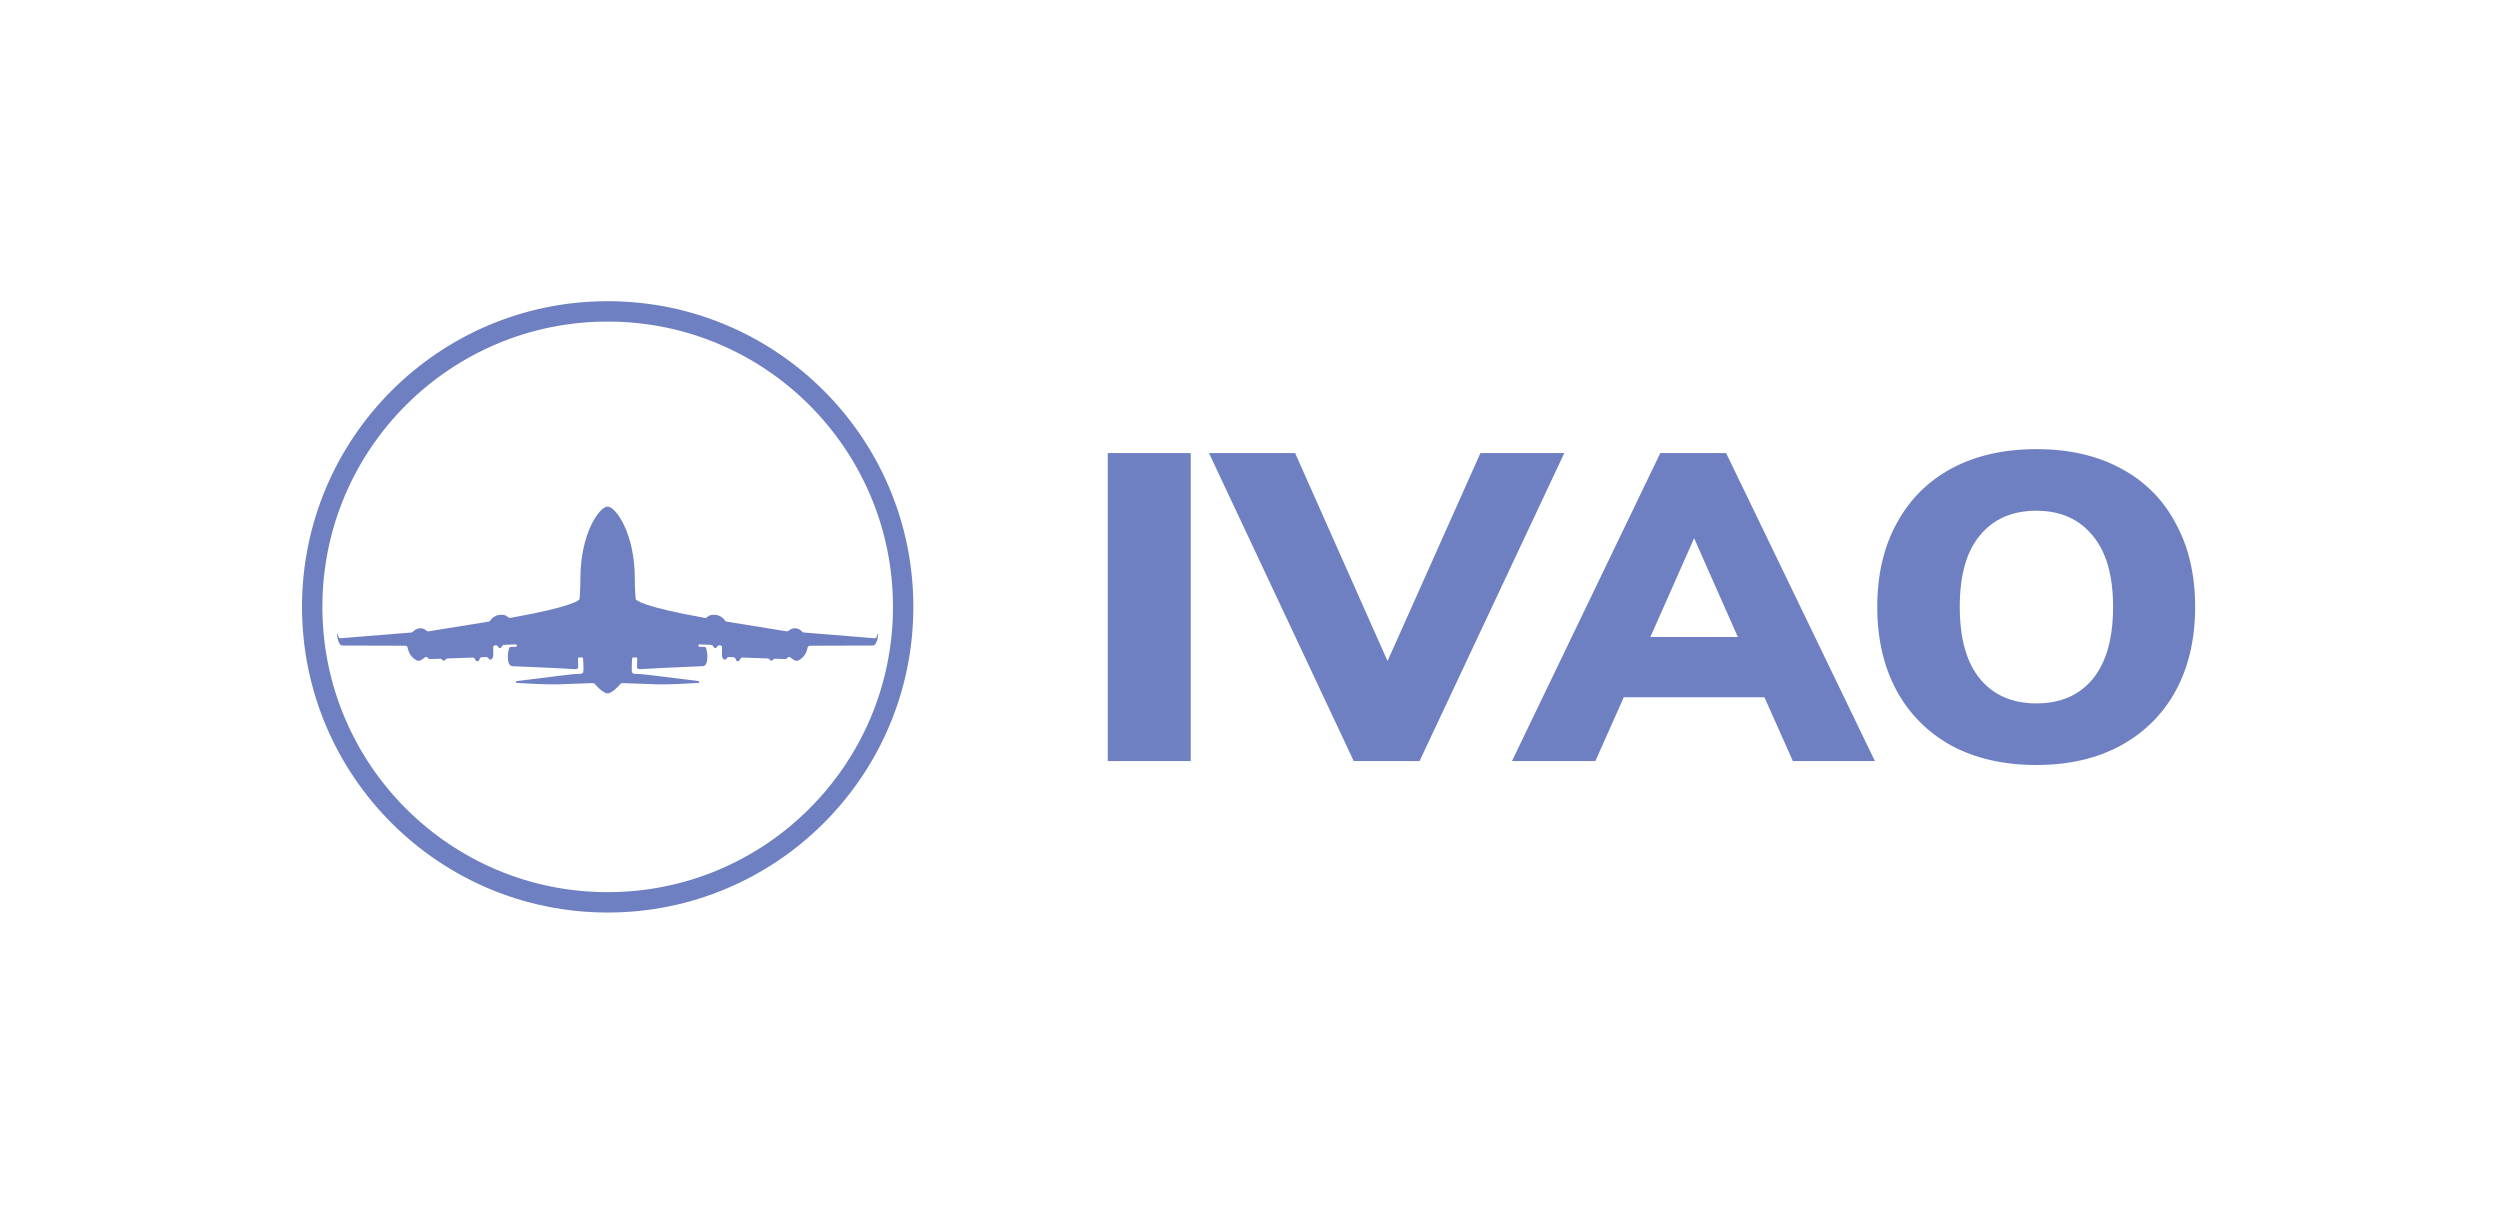
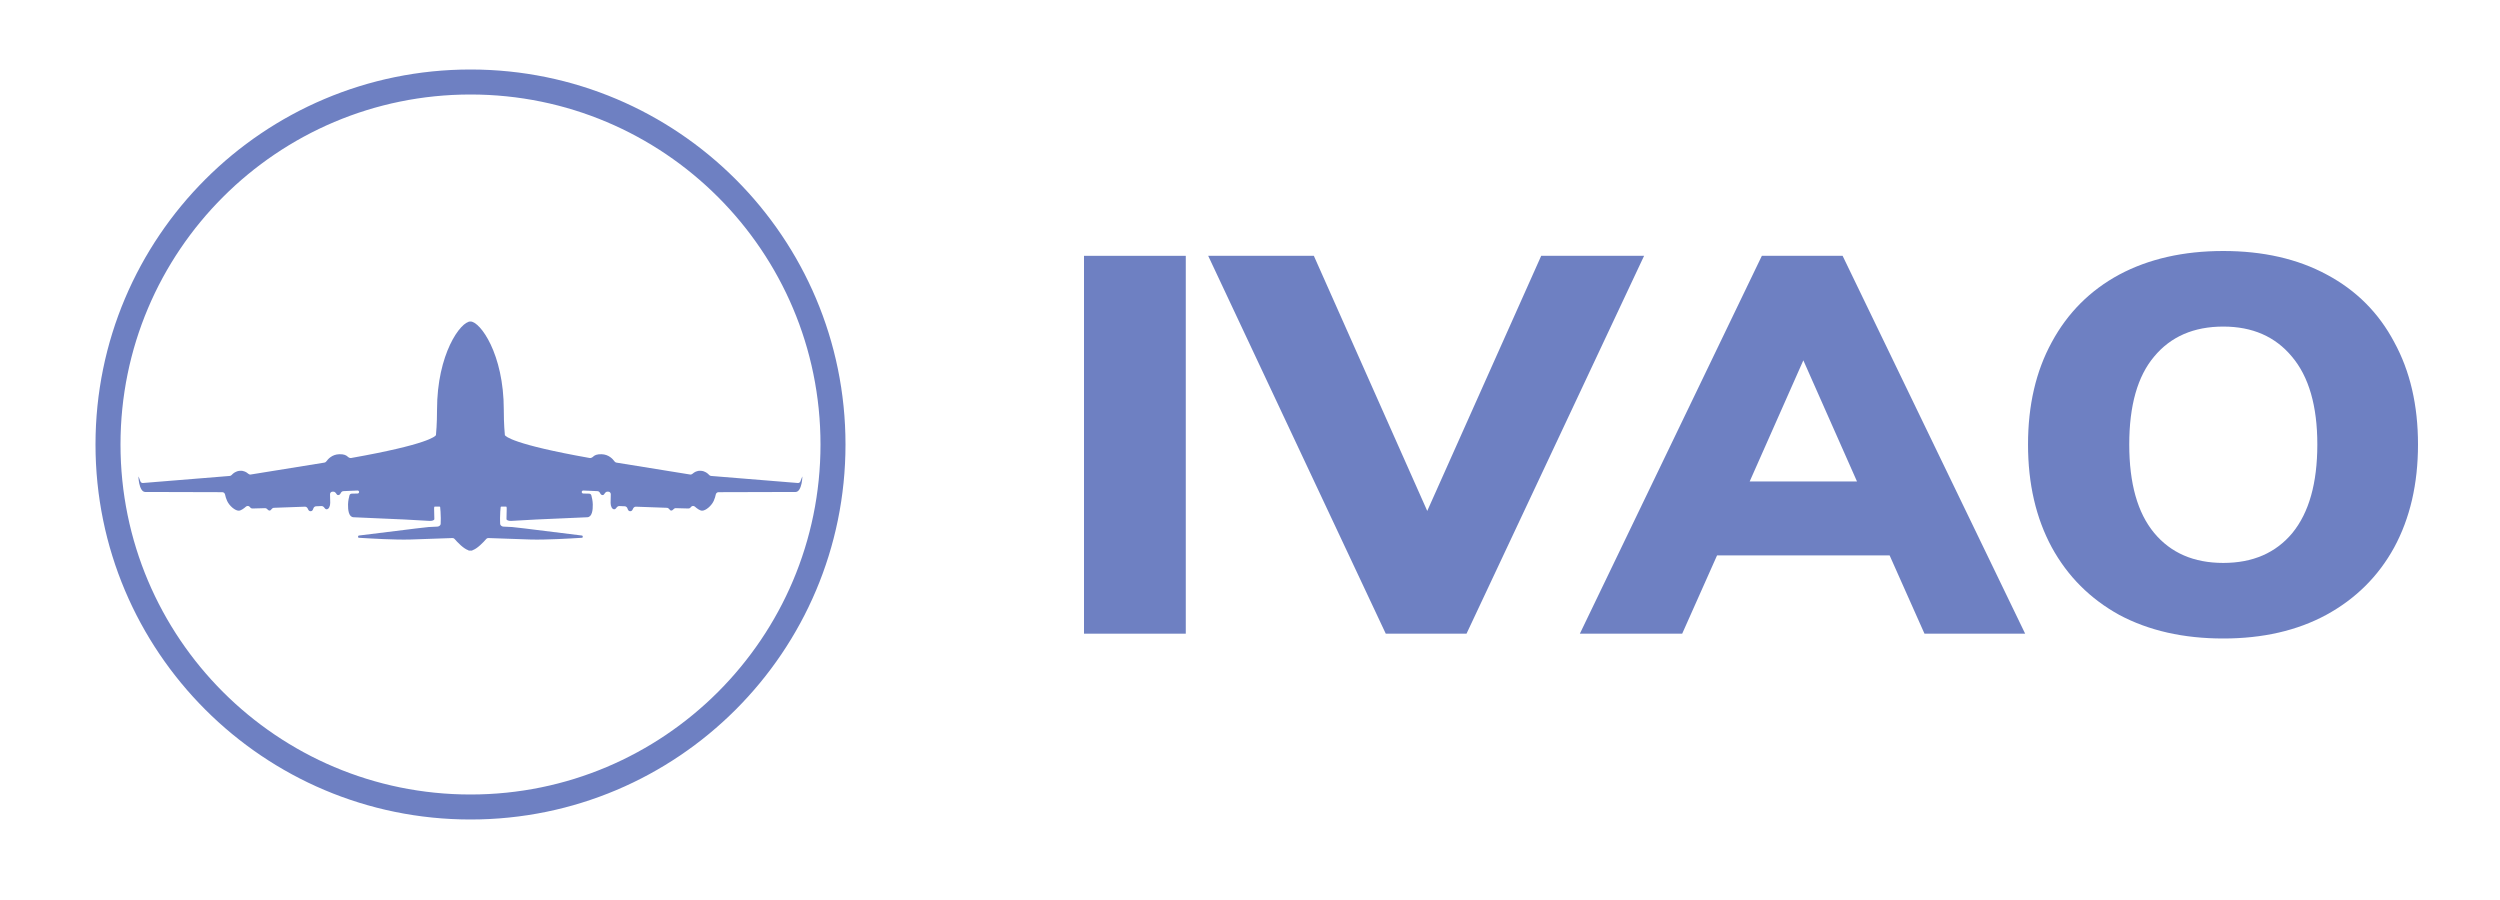
- <svg xmlns="http://www.w3.org/2000/svg" height="35" viewBox="0 0 6134 2979" opacity="0.6" fill="none">
-   <path d="M2718 1867.35V1111.65H2921.56V1867.35H2718Z" fill="#0D2C99" />
-   <path d="M3632.4 1111.65H3838.17L3483.04 1867.35H3321.52L2966.39 1111.65H3177.7L3404.49 1621.88L3632.4 1111.65Z" fill="#0D2C99" />
-   <path d="M4398.96 1867.35L4329.26 1710.85H3984.09L3914.39 1867.35H3709.73L4073.7 1111.65H4235.22L4600.31 1867.35H4398.96ZM4049.36 1562.93H4263.99L4156.68 1320.67L4049.36 1562.93Z" fill="#0D2C99" />
-   <path d="M4996.58 1877C4916.92 1877 4847.59 1861.28 4788.59 1829.84C4730.32 1797.68 4685.33 1752.66 4653.62 1694.77C4621.91 1636.17 4606.05 1567.57 4606.05 1488.96C4606.05 1410.36 4621.91 1342.11 4653.62 1284.23C4685.33 1225.63 4730.32 1180.61 4788.59 1149.16C4847.59 1117.72 4916.92 1102 4996.58 1102C5076.23 1102 5145.19 1117.72 5203.46 1149.16C5262.46 1180.61 5307.45 1225.63 5338.43 1284.23C5370.14 1342.11 5386 1410.36 5386 1488.96C5386 1567.57 5370.14 1636.17 5338.43 1694.77C5306.71 1752.66 5261.36 1797.68 5202.35 1829.84C5144.09 1861.28 5075.49 1877 4996.58 1877ZM4996.58 1725.86C5055.58 1725.86 5101.68 1705.85 5134.87 1665.83C5168.06 1625.1 5184.65 1566.14 5184.65 1488.96C5184.65 1411.79 5167.69 1353.19 5133.76 1313.17C5100.57 1273.15 5054.84 1253.14 4996.58 1253.14C4937.57 1253.14 4891.48 1273.15 4858.29 1313.17C4825.1 1352.47 4808.5 1411.07 4808.5 1488.96C4808.5 1566.86 4825.1 1625.81 4858.29 1665.83C4891.48 1705.85 4937.57 1725.86 4996.58 1725.86Z" fill="#0D2C99" />
-   <path d="M1491 2214C1891.41 2214 2216 1889.41 2216 1489C2216 1088.59 1891.41 764 1491 764C1090.59 764 766 1088.59 766 1489C766 1889.41 1090.59 2214 1491 2214Z" stroke="#0D2C99" stroke-width="50" stroke-miterlimit="10" />
-   <path fill-rule="evenodd" clip-rule="evenodd" d="M1360.08 1659.66C1360.35 1659.62 1402.39 1654.28 1407.31 1654.07C1407.9 1654.04 1408.67 1654.01 1409.58 1653.97C1413.69 1653.8 1420.51 1653.52 1425.14 1653.2C1427.9 1653.01 1431.18 1650.72 1431.34 1647.96C1431.45 1646.06 1431.47 1643.75 1431.49 1641.37C1431.5 1639.64 1431.52 1637.88 1431.57 1636.21C1431.57 1628.94 1430.77 1617.06 1430.33 1614.31C1430.3 1614.14 1430.22 1613.93 1430.12 1613.78C1429.84 1613.34 1429.34 1613.2 1428.82 1613.2H1419.54C1418.08 1613.2 1418.04 1616.86 1418.24 1619.04C1418.25 1619.16 1418.26 1619.28 1418.26 1619.4C1418.31 1621.23 1418.69 1636.13 1418.69 1638.15C1418.69 1640.3 1414.61 1642.02 1409.45 1641.81C1404.34 1641.59 1359.92 1639.05 1359.22 1639.01C1359.2 1639.01 1359.23 1639.01 1359.21 1639.01C1358.51 1638.98 1266.65 1634.92 1257.02 1634.49C1247.36 1634.06 1245.86 1619.86 1246.07 1608.89C1246.21 1601.69 1247.84 1594.68 1248.93 1590.71C1249.49 1588.69 1251.32 1587.35 1253.41 1587.3L1265.27 1587.03C1266.97 1586.99 1268.3 1585.53 1268.18 1583.83C1268.06 1582.21 1266.69 1580.99 1265.07 1581.05L1236.71 1582.27C1234.39 1582.37 1232.5 1584.08 1231.49 1586.16C1230.53 1588.15 1228.96 1590.18 1226.54 1590.18C1224.83 1590.18 1223.74 1589.25 1223.04 1588.07C1221.61 1585.63 1219.46 1583.17 1216.63 1583.27L1214.89 1583.33C1212.17 1583.43 1210.03 1585.68 1210.08 1588.39C1210.16 1593.66 1210.3 1601.85 1210.44 1605.88C1210.44 1612.34 1207.64 1618.36 1203.56 1618.57C1201.53 1618.66 1200.19 1617.55 1199.32 1616.21C1197.9 1614.03 1195.77 1611.99 1193.17 1612.1L1181.95 1612.57C1179.27 1612.68 1177.21 1614.92 1176.47 1617.5C1175.75 1619.95 1174.3 1622.45 1171.36 1622.45C1168.39 1622.67 1166.71 1620.23 1165.79 1617.8C1164.84 1615.32 1162.62 1613.27 1159.96 1613.37L1097.63 1615.61C1095.3 1615.69 1093.63 1617.62 1092.07 1619.43C1091.88 1619.65 1091.69 1619.87 1091.5 1620.08C1090.94 1620.71 1090.18 1621.16 1089.13 1621.16C1087.64 1621.16 1086.47 1620.33 1085.61 1619.35C1084.17 1617.71 1082.29 1616.25 1080.11 1616.31L1054.76 1617C1053.28 1617.05 1051.85 1616.43 1050.87 1615.32L1049.39 1613.64C1047.44 1611.44 1044.01 1611.37 1041.81 1613.32C1037.86 1616.83 1031.74 1621.51 1027.3 1621.37C1020.22 1621.37 1008.62 1611.69 1004.12 1601.58C1001.89 1596.6 1000.77 1592.35 1000.2 1589.32C999.685 1586.61 997.463 1584.37 994.707 1584.36C969.118 1584.28 851.587 1583.94 840.307 1583.94C827.64 1583.73 826.352 1551.03 827.21 1553.18C827.749 1554.53 829.555 1559.35 830.827 1562.76C831.61 1564.86 833.689 1566.18 835.921 1566L1009.56 1551.88C1011.13 1551.75 1012.55 1550.89 1013.59 1549.7C1016.04 1546.94 1021.42 1542.17 1029.88 1541.57C1037.92 1540.99 1043.46 1544.74 1046.25 1547.29C1047.64 1548.56 1049.51 1549.34 1051.37 1549.04L1198.95 1525.19C1200.5 1524.94 1201.85 1523.97 1202.75 1522.68C1205.78 1518.34 1214.09 1508.77 1228.68 1508.44C1237.76 1508.09 1242.57 1510.65 1245.05 1513.03C1246.93 1514.84 1249.65 1516.47 1252.21 1516.01C1406.09 1488.75 1420.51 1472.61 1421.79 1470.41C1421.89 1470.24 1421.92 1470.06 1421.94 1469.86C1422.2 1467.32 1424.05 1448.04 1424.05 1419.82C1424.05 1307.32 1471.5 1243 1490.61 1243C1490.68 1243 1490.75 1243.01 1490.82 1243.02C1490.89 1243.01 1490.97 1243 1491.04 1243C1510.14 1243 1557.59 1307.32 1557.59 1419.82C1557.59 1448.04 1559.45 1467.32 1559.71 1469.86C1559.73 1470.06 1559.76 1470.24 1559.86 1470.41C1561.14 1472.61 1575.56 1488.75 1729.43 1516.01C1732 1516.47 1734.71 1514.84 1736.59 1513.03C1739.08 1510.65 1743.88 1508.09 1752.96 1508.44C1767.55 1508.77 1775.87 1518.34 1778.9 1522.68C1779.8 1523.97 1781.14 1524.94 1782.69 1525.19L1930.28 1549.04C1932.13 1549.34 1934 1548.56 1935.39 1547.29C1938.18 1544.74 1943.73 1540.99 1951.77 1541.57C1960.23 1542.17 1965.61 1546.94 1968.05 1549.7C1969.09 1550.89 1970.51 1551.75 1972.09 1551.88L2145.73 1566C2147.96 1566.18 2150.04 1564.86 2150.82 1562.76C2152.09 1559.35 2153.9 1554.53 2154.44 1553.18C2155.29 1551.03 2154.01 1583.73 2141.34 1583.94C2130.06 1583.94 2012.53 1584.28 1986.94 1584.36C1984.18 1584.37 1981.96 1586.61 1981.45 1589.32C1980.88 1592.35 1979.75 1596.6 1977.53 1601.58C1973.02 1611.69 1961.43 1621.37 1954.34 1621.37C1949.91 1621.51 1943.79 1616.83 1939.83 1613.32C1937.63 1611.37 1934.2 1611.44 1932.26 1613.64L1930.77 1615.32C1929.79 1616.43 1928.37 1617.05 1926.89 1617L1901.54 1616.31C1899.36 1616.25 1897.47 1617.71 1896.03 1619.35C1895.17 1620.33 1894 1621.16 1892.51 1621.16C1891.47 1621.16 1890.7 1620.71 1890.14 1620.08C1889.95 1619.87 1889.76 1619.65 1889.57 1619.43C1888.01 1617.62 1886.34 1615.69 1884.02 1615.61L1821.68 1613.37C1819.02 1613.27 1816.8 1615.32 1815.86 1617.8C1814.93 1620.23 1813.26 1622.67 1810.28 1622.45C1807.34 1622.45 1805.89 1619.95 1805.18 1617.5C1804.43 1614.92 1802.37 1612.68 1799.7 1612.57L1788.48 1612.1C1785.88 1611.99 1783.75 1614.03 1782.33 1616.21C1781.45 1617.55 1780.11 1618.66 1778.08 1618.57C1774 1618.36 1771.21 1612.34 1771.21 1605.88C1771.35 1601.85 1771.49 1593.66 1771.57 1588.39C1771.61 1585.68 1769.47 1583.43 1766.76 1583.33L1765.01 1583.27C1762.18 1583.17 1760.04 1585.63 1758.6 1588.07C1757.91 1589.25 1756.82 1590.18 1755.11 1590.18C1752.69 1590.18 1751.11 1588.15 1750.15 1586.16C1749.14 1584.08 1747.25 1582.37 1744.94 1582.27L1716.57 1581.05C1714.96 1580.99 1713.58 1582.21 1713.47 1583.83C1713.34 1585.53 1714.67 1586.99 1716.38 1587.03L1728.23 1587.3C1730.32 1587.35 1732.16 1588.69 1732.71 1590.71C1733.81 1594.68 1735.43 1601.69 1735.57 1608.89C1735.79 1619.86 1734.28 1634.06 1724.62 1634.49C1715 1634.92 1623.14 1638.98 1622.43 1639.01C1622.41 1639.01 1622.44 1639.01 1622.42 1639.01C1621.72 1639.05 1577.3 1641.59 1572.19 1641.81C1567.04 1642.02 1562.96 1640.3 1562.96 1638.15C1562.96 1636.13 1563.34 1621.23 1563.38 1619.4C1563.39 1619.28 1563.39 1619.16 1563.41 1619.04C1563.6 1616.86 1563.56 1613.2 1562.1 1613.2H1552.82C1552.3 1613.2 1551.8 1613.34 1551.52 1613.78C1551.43 1613.93 1551.35 1614.14 1551.32 1614.31C1550.88 1617.06 1550.08 1628.94 1550.08 1636.21C1550.13 1637.88 1550.14 1639.64 1550.16 1641.37C1550.18 1643.75 1550.2 1646.06 1550.31 1647.96C1550.46 1650.72 1553.75 1653.01 1556.5 1653.2C1561.32 1653.54 1568.51 1653.83 1572.6 1654C1573.27 1654.02 1573.86 1654.05 1574.34 1654.07C1579.26 1654.28 1621.29 1659.62 1621.57 1659.66L1621.57 1659.66L1621.6 1659.66C1623.42 1659.89 1711.55 1670.63 1713.89 1671.06C1716.25 1671.49 1716.03 1675.58 1713.89 1675.58C1713.53 1675.58 1711.54 1675.7 1708.29 1675.9C1691.75 1676.91 1642.59 1679.92 1610.84 1679.02C1577.74 1677.9 1536.91 1676.46 1526.57 1676.09C1525 1676.04 1523.53 1676.71 1522.5 1677.9C1517.9 1683.25 1504.26 1698.22 1493.91 1700.8C1494.5 1701.04 1495.14 1701.17 1495.82 1701.17H1491.04H1490.61H1485.82C1486.5 1701.17 1487.15 1701.04 1487.74 1700.8C1477.38 1698.22 1463.75 1683.25 1459.14 1677.9C1458.12 1676.71 1456.65 1676.04 1455.08 1676.09C1444.74 1676.46 1403.91 1677.9 1370.81 1679.02C1339.05 1679.92 1289.9 1676.91 1273.35 1675.9C1270.1 1675.7 1268.11 1675.58 1267.76 1675.58C1265.61 1675.58 1265.4 1671.49 1267.76 1671.06C1270.12 1670.63 1359.8 1659.69 1360.07 1659.66L1360.08 1659.66ZM1490.82 1696.44C1490.83 1696.29 1490.83 1696.13 1490.83 1695.98C1490.82 1695.96 1490.82 1695.94 1490.82 1695.91C1490.82 1695.94 1490.82 1695.96 1490.82 1695.98C1490.81 1696.13 1490.81 1696.29 1490.82 1696.44Z" fill="#0D2C99" />
+ <svg xmlns="http://www.w3.org/2000/svg" height="20" viewBox="0 0 5000 1800" opacity="0.6" fill="none">
+   <g transform="translate(-550, -600)">
+     <path d="M2718 1867.35V1111.65H2921.56V1867.35H2718Z" fill="#0D2C99" />
+     <path d="M3632.4 1111.65H3838.17L3483.04 1867.35H3321.52L2966.39 1111.65H3177.7L3404.49 1621.88L3632.4 1111.65Z" fill="#0D2C99" />
+     <path d="M4398.96 1867.35L4329.26 1710.85H3984.09L3914.39 1867.35H3709.73L4073.7 1111.65H4235.22L4600.31 1867.35H4398.96ZM4049.36 1562.93H4263.99L4156.68 1320.67L4049.36 1562.93Z" fill="#0D2C99" />
+     <path d="M4996.58 1877C4916.92 1877 4847.59 1861.28 4788.59 1829.84C4730.32 1797.68 4685.33 1752.66 4653.62 1694.77C4621.91 1636.17 4606.05 1567.57 4606.05 1488.96C4606.05 1410.36 4621.91 1342.11 4653.62 1284.23C4685.33 1225.63 4730.32 1180.61 4788.59 1149.16C4847.59 1117.72 4916.92 1102 4996.58 1102C5076.23 1102 5145.19 1117.72 5203.46 1149.16C5262.46 1180.61 5307.45 1225.63 5338.43 1284.23C5370.14 1342.11 5386 1410.36 5386 1488.96C5386 1567.57 5370.14 1636.17 5338.43 1694.77C5306.71 1752.66 5261.36 1797.68 5202.35 1829.84C5144.09 1861.28 5075.49 1877 4996.58 1877ZM4996.58 1725.86C5055.58 1725.86 5101.68 1705.85 5134.87 1665.83C5168.06 1625.1 5184.65 1566.14 5184.65 1488.96C5184.65 1411.79 5167.69 1353.19 5133.76 1313.17C5100.57 1273.15 5054.84 1253.14 4996.58 1253.14C4937.57 1253.14 4891.48 1273.15 4858.29 1313.17C4825.1 1352.47 4808.5 1411.07 4808.5 1488.96C4808.5 1566.86 4825.1 1625.81 4858.29 1665.83C4891.48 1705.85 4937.57 1725.86 4996.58 1725.86Z" fill="#0D2C99" />
+     <path d="M1491 2214C1891.41 2214 2216 1889.41 2216 1489C2216 1088.59 1891.41 764 1491 764C1090.59 764 766 1088.59 766 1489C766 1889.41 1090.59 2214 1491 2214Z" stroke="#0D2C99" stroke-width="50" stroke-miterlimit="10" />
+     <path fill-rule="evenodd" clip-rule="evenodd" d="M1360.08 1659.66C1360.35 1659.62 1402.39 1654.28 1407.31 1654.07C1407.9 1654.04 1408.67 1654.01 1409.58 1653.97C1413.69 1653.8 1420.51 1653.52 1425.14 1653.2C1427.9 1653.01 1431.18 1650.72 1431.34 1647.96C1431.45 1646.06 1431.47 1643.75 1431.49 1641.37C1431.5 1639.64 1431.52 1637.88 1431.57 1636.21C1431.57 1628.94 1430.77 1617.06 1430.33 1614.31C1430.3 1614.14 1430.22 1613.93 1430.12 1613.78C1429.84 1613.34 1429.34 1613.2 1428.82 1613.2H1419.54C1418.08 1613.2 1418.04 1616.86 1418.24 1619.04C1418.25 1619.16 1418.26 1619.28 1418.26 1619.4C1418.31 1621.23 1418.69 1636.13 1418.69 1638.15C1418.69 1640.3 1414.61 1642.02 1409.45 1641.81C1404.34 1641.59 1359.92 1639.05 1359.22 1639.01C1359.2 1639.01 1359.23 1639.01 1359.21 1639.01C1358.51 1638.98 1266.65 1634.92 1257.02 1634.49C1247.36 1634.06 1245.86 1619.86 1246.07 1608.89C1246.21 1601.69 1247.84 1594.68 1248.93 1590.71C1249.49 1588.69 1251.32 1587.35 1253.41 1587.3L1265.27 1587.03C1266.97 1586.99 1268.3 1585.53 1268.18 1583.83C1268.06 1582.21 1266.69 1580.99 1265.07 1581.05L1236.71 1582.27C1234.39 1582.37 1232.5 1584.08 1231.49 1586.16C1230.53 1588.15 1228.96 1590.18 1226.54 1590.18C1224.83 1590.18 1223.74 1589.25 1223.04 1588.07C1221.61 1585.63 1219.46 1583.17 1216.63 1583.27L1214.89 1583.33C1212.17 1583.43 1210.03 1585.68 1210.08 1588.39C1210.16 1593.66 1210.3 1601.85 1210.44 1605.88C1210.44 1612.34 1207.64 1618.36 1203.56 1618.57C1201.53 1618.66 1200.19 1617.55 1199.32 1616.21C1197.9 1614.03 1195.77 1611.99 1193.17 1612.1L1181.95 1612.57C1179.27 1612.68 1177.21 1614.92 1176.47 1617.5C1175.75 1619.95 1174.3 1622.45 1171.36 1622.45C1168.39 1622.67 1166.71 1620.23 1165.79 1617.8C1164.84 1615.32 1162.62 1613.27 1159.96 1613.37L1097.63 1615.61C1095.3 1615.69 1093.63 1617.62 1092.07 1619.43C1091.88 1619.65 1091.69 1619.87 1091.5 1620.08C1090.94 1620.71 1090.18 1621.16 1089.13 1621.16C1087.64 1621.16 1086.47 1620.33 1085.61 1619.35C1084.17 1617.71 1082.29 1616.25 1080.11 1616.31L1054.76 1617C1053.28 1617.05 1051.85 1616.43 1050.87 1615.32L1049.39 1613.64C1047.44 1611.44 1044.01 1611.37 1041.81 1613.32C1037.86 1616.83 1031.74 1621.51 1027.3 1621.37C1020.22 1621.37 1008.62 1611.69 1004.12 1601.58C1001.89 1596.6 1000.77 1592.35 1000.2 1589.32C999.685 1586.61 997.463 1584.37 994.707 1584.36C969.118 1584.28 851.587 1583.94 840.307 1583.94C827.64 1583.73 826.352 1551.03 827.21 1553.18C827.749 1554.53 829.555 1559.35 830.827 1562.76C831.61 1564.86 833.689 1566.18 835.921 1566L1009.56 1551.88C1011.13 1551.75 1012.55 1550.89 1013.59 1549.7C1016.04 1546.94 1021.42 1542.17 1029.88 1541.57C1037.92 1540.99 1043.46 1544.74 1046.25 1547.29C1047.64 1548.56 1049.51 1549.34 1051.37 1549.04L1198.95 1525.19C1200.5 1524.94 1201.85 1523.97 1202.75 1522.68C1205.78 1518.34 1214.09 1508.77 1228.68 1508.44C1237.76 1508.09 1242.57 1510.65 1245.05 1513.03C1246.93 1514.84 1249.65 1516.47 1252.21 1516.01C1406.09 1488.75 1420.51 1472.61 1421.79 1470.41C1421.89 1470.24 1421.92 1470.06 1421.94 1469.86C1422.2 1467.32 1424.05 1448.04 1424.05 1419.82C1424.05 1307.32 1471.5 1243 1490.61 1243C1490.68 1243 1490.75 1243.01 1490.82 1243.02C1490.89 1243.01 1490.97 1243 1491.04 1243C1510.14 1243 1557.59 1307.32 1557.59 1419.82C1557.59 1448.04 1559.45 1467.32 1559.71 1469.86C1559.73 1470.06 1559.76 1470.24 1559.86 1470.41C1561.14 1472.61 1575.56 1488.75 1729.43 1516.01C1732 1516.47 1734.71 1514.84 1736.59 1513.03C1739.08 1510.65 1743.88 1508.09 1752.96 1508.44C1767.55 1508.77 1775.87 1518.34 1778.9 1522.68C1779.8 1523.97 1781.14 1524.94 1782.69 1525.19L1930.28 1549.04C1932.13 1549.34 1934 1548.56 1935.39 1547.29C1938.18 1544.74 1943.73 1540.99 1951.77 1541.57C1960.23 1542.17 1965.61 1546.94 1968.05 1549.7C1969.09 1550.89 1970.51 1551.75 1972.09 1551.88L2145.73 1566C2147.96 1566.18 2150.04 1564.86 2150.82 1562.76C2152.09 1559.35 2153.9 1554.53 2154.44 1553.18C2155.29 1551.03 2154.01 1583.73 2141.34 1583.94C2130.06 1583.94 2012.53 1584.28 1986.94 1584.36C1984.18 1584.37 1981.96 1586.61 1981.45 1589.32C1980.88 1592.35 1979.75 1596.6 1977.53 1601.58C1973.02 1611.69 1961.43 1621.37 1954.34 1621.37C1949.91 1621.51 1943.79 1616.83 1939.83 1613.32C1937.63 1611.37 1934.2 1611.44 1932.26 1613.64L1930.77 1615.32C1929.79 1616.43 1928.37 1617.05 1926.89 1617L1901.54 1616.31C1899.36 1616.25 1897.47 1617.71 1896.03 1619.35C1895.17 1620.33 1894 1621.16 1892.51 1621.16C1891.47 1621.16 1890.7 1620.71 1890.14 1620.08C1889.95 1619.87 1889.76 1619.65 1889.57 1619.43C1888.01 1617.62 1886.34 1615.69 1884.02 1615.61L1821.68 1613.37C1819.02 1613.27 1816.8 1615.32 1815.86 1617.8C1814.93 1620.23 1813.26 1622.67 1810.28 1622.45C1807.34 1622.45 1805.89 1619.95 1805.18 1617.5C1804.43 1614.92 1802.37 1612.68 1799.7 1612.57L1788.48 1612.1C1785.88 1611.99 1783.75 1614.03 1782.33 1616.21C1781.45 1617.55 1780.11 1618.66 1778.08 1618.57C1774 1618.36 1771.21 1612.34 1771.21 1605.88C1771.35 1601.85 1771.49 1593.66 1771.57 1588.39C1771.61 1585.68 1769.47 1583.43 1766.76 1583.33L1765.01 1583.27C1762.18 1583.17 1760.04 1585.63 1758.6 1588.07C1757.91 1589.25 1756.82 1590.18 1755.11 1590.18C1752.69 1590.18 1751.11 1588.15 1750.15 1586.16C1749.14 1584.08 1747.25 1582.37 1744.94 1582.27L1716.57 1581.05C1714.96 1580.99 1713.58 1582.21 1713.47 1583.83C1713.34 1585.53 1714.67 1586.99 1716.38 1587.03L1728.23 1587.3C1730.32 1587.35 1732.16 1588.69 1732.71 1590.71C1733.81 1594.68 1735.43 1601.69 1735.57 1608.89C1735.79 1619.86 1734.28 1634.06 1724.62 1634.49C1715 1634.92 1623.14 1638.98 1622.43 1639.01C1622.41 1639.01 1622.44 1639.01 1622.42 1639.01C1621.72 1639.05 1577.3 1641.59 1572.19 1641.81C1567.04 1642.02 1562.96 1640.3 1562.96 1638.15C1562.96 1636.13 1563.34 1621.23 1563.38 1619.4C1563.39 1619.28 1563.39 1619.16 1563.41 1619.04C1563.6 1616.86 1563.56 1613.2 1562.1 1613.2H1552.82C1552.3 1613.2 1551.8 1613.34 1551.52 1613.78C1551.43 1613.93 1551.35 1614.14 1551.32 1614.31C1550.88 1617.06 1550.08 1628.94 1550.08 1636.21C1550.13 1637.88 1550.14 1639.64 1550.16 1641.37C1550.18 1643.75 1550.2 1646.06 1550.31 1647.96C1550.46 1650.72 1553.75 1653.01 1556.5 1653.2C1561.32 1653.54 1568.51 1653.83 1572.6 1654C1573.27 1654.02 1573.86 1654.05 1574.34 1654.07C1579.26 1654.28 1621.29 1659.62 1621.57 1659.66L1621.57 1659.66L1621.6 1659.66C1623.42 1659.89 1711.55 1670.63 1713.89 1671.06C1716.25 1671.49 1716.03 1675.58 1713.89 1675.58C1713.53 1675.58 1711.54 1675.7 1708.29 1675.9C1691.75 1676.91 1642.59 1679.92 1610.84 1679.02C1577.74 1677.9 1536.91 1676.46 1526.57 1676.09C1525 1676.04 1523.53 1676.71 1522.5 1677.9C1517.9 1683.25 1504.26 1698.22 1493.91 1700.8C1494.5 1701.04 1495.14 1701.17 1495.82 1701.17H1491.04H1490.61H1485.82C1486.5 1701.17 1487.15 1701.04 1487.74 1700.8C1477.38 1698.22 1463.75 1683.25 1459.14 1677.9C1458.12 1676.71 1456.65 1676.04 1455.08 1676.09C1444.74 1676.46 1403.91 1677.9 1370.81 1679.02C1339.05 1679.92 1289.9 1676.91 1273.35 1675.9C1270.1 1675.7 1268.11 1675.58 1267.76 1675.58C1265.61 1675.58 1265.4 1671.49 1267.76 1671.06C1270.12 1670.63 1359.8 1659.69 1360.07 1659.66L1360.08 1659.66ZM1490.82 1696.44C1490.83 1696.29 1490.83 1696.13 1490.83 1695.98C1490.82 1695.96 1490.82 1695.94 1490.82 1695.91C1490.82 1695.94 1490.82 1695.96 1490.82 1695.98C1490.81 1696.13 1490.81 1696.29 1490.82 1696.44Z" fill="#0D2C99" />
+   </g>
</svg>
